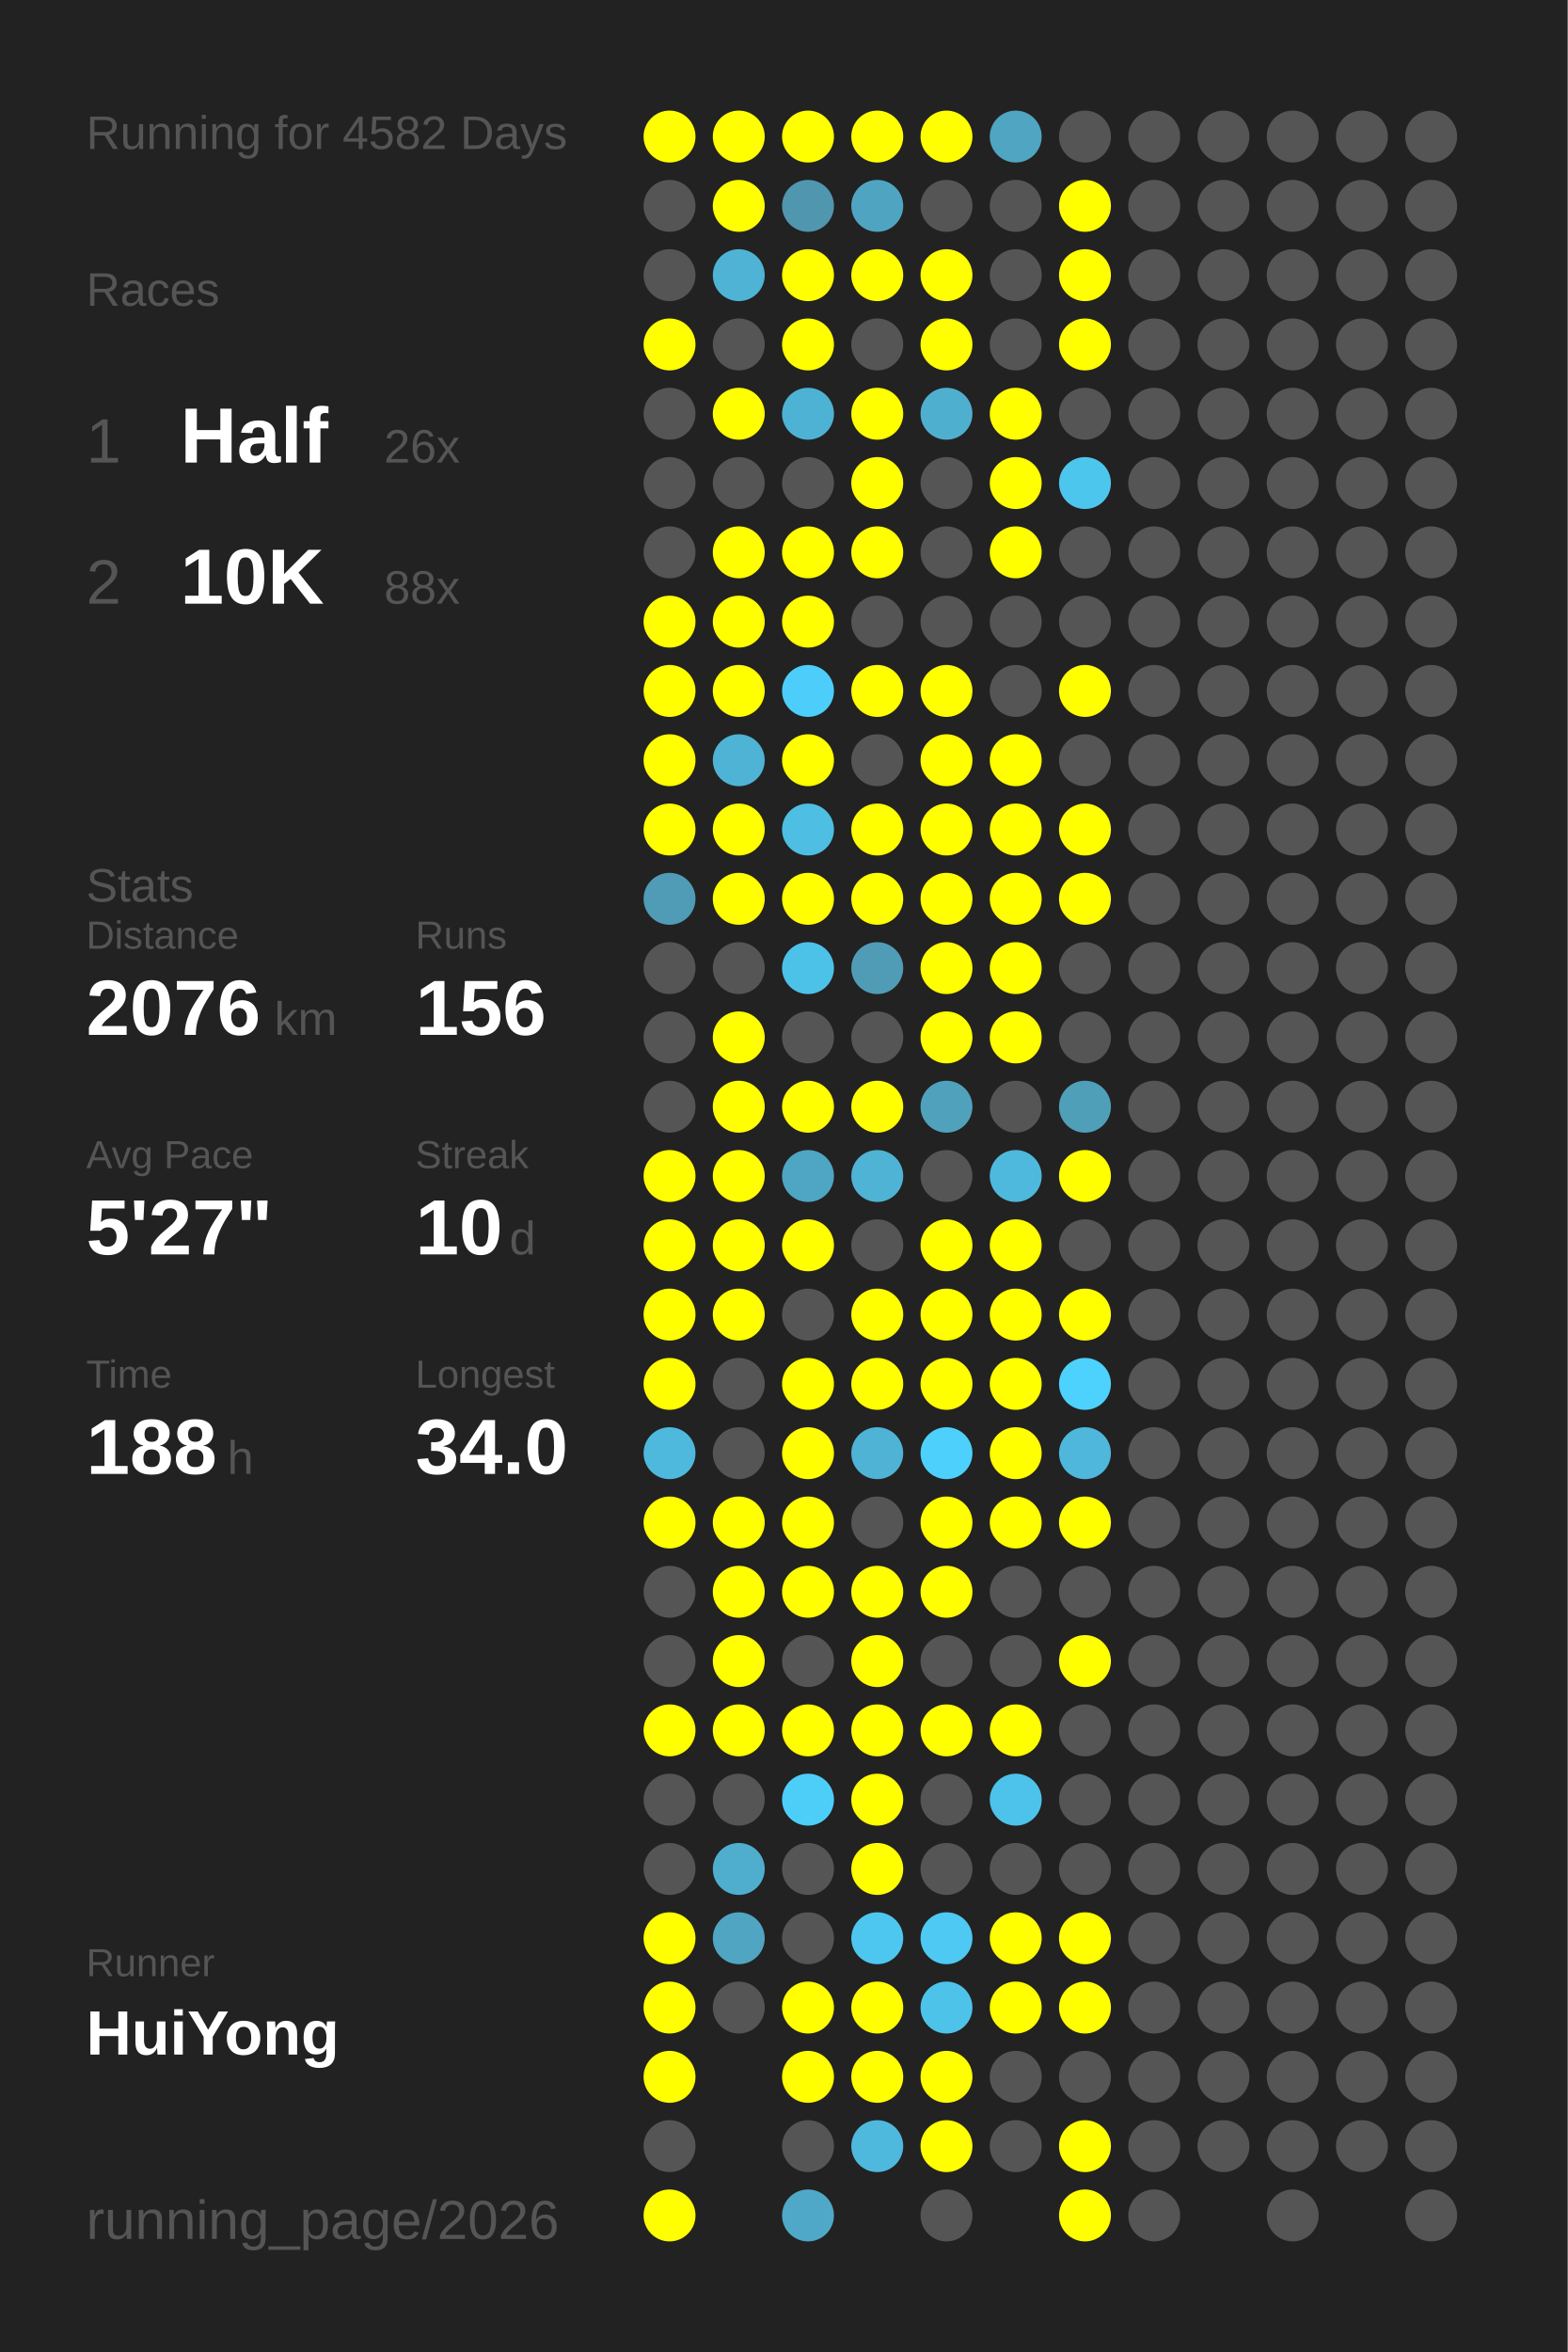
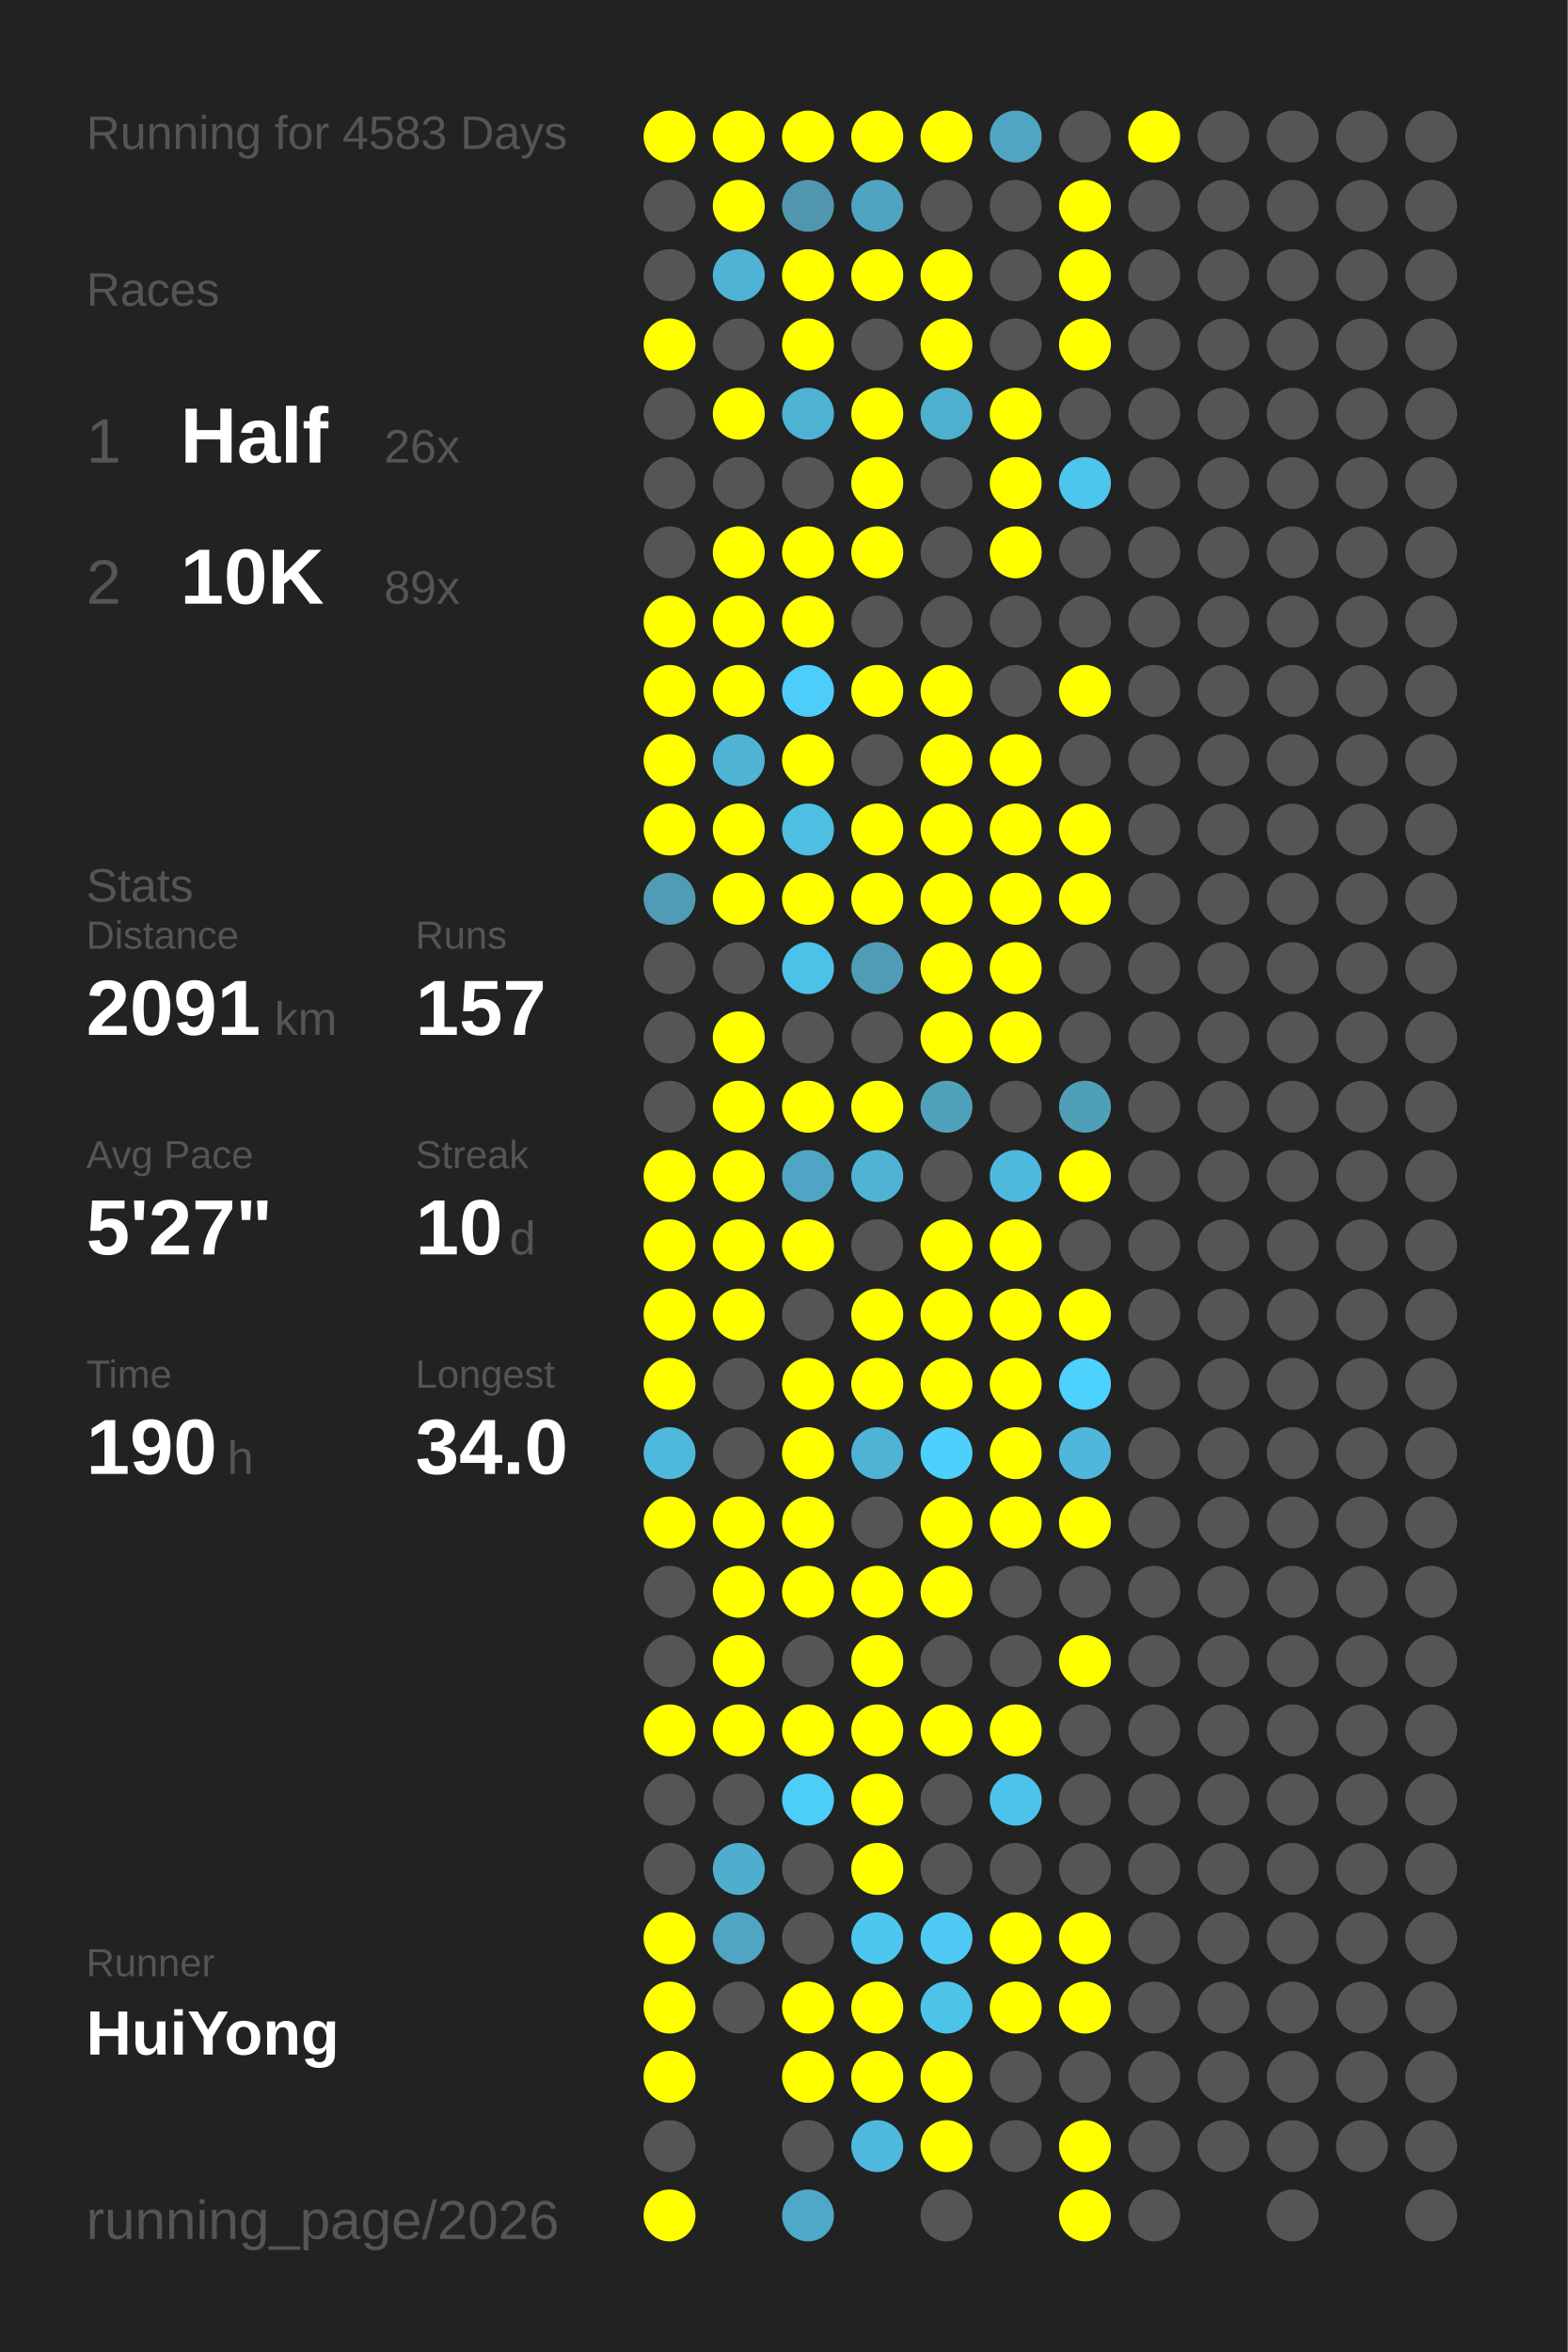
<svg xmlns="http://www.w3.org/2000/svg" baseProfile="full" height="300mm" version="1.1" viewBox="0,0,200,300" width="200mm">
  <defs />
  <rect fill="#222222" height="300" width="200" x="0" y="0" />
-   <text fill="#555555" style="font-size:6px; font-family:Arial;" x="11" y="19">Running for 4582 Days</text>
+   <text fill="#555555" style="font-size:6px; font-family:Arial;" x="11" y="19">Running for 4583 Days</text>
  <text fill="#555555" style="font-size:6px; font-family:Arial;" x="11" y="39">Races</text>
  <text fill="#555555" style="font-size:8px; font-family:Arial;" x="11" y="59">1</text>
  <text fill="#FFFFFF" style="font-size:10px; font-family:Arial; font-weight:bold;" x="23" y="59">Half</text>
  <text fill="#555555" style="font-size:6px; font-family:Arial;" x="49" y="59">26x</text>
  <text fill="#555555" style="font-size:8px; font-family:Arial;" x="11" y="77">2</text>
  <text fill="#FFFFFF" style="font-size:10px; font-family:Arial; font-weight:bold;" x="23" y="77">10K</text>
-   <text fill="#555555" style="font-size:6px; font-family:Arial;" x="49" y="77">88x</text>
+   <text fill="#555555" style="font-size:6px; font-family:Arial;" x="49" y="77">89x</text>
  <text fill="#555555" style="font-size:6px; font-family:Arial;" x="11" y="115">Stats</text>
  <text fill="#555555" style="font-size:5px; font-family:Arial;" x="11" y="121">Distance</text>
-   <text fill="#FFFFFF" style="font-size:10px; font-family:Arial; font-weight:bold;" x="11" y="132">2076</text>
+   <text fill="#FFFFFF" style="font-size:10px; font-family:Arial; font-weight:bold;" x="11" y="132">2091</text>
  <text fill="#555555" style="font-size:6px; font-family:Arial;" x="35" y="132">km</text>
  <text fill="#555555" style="font-size:5px; font-family:Arial;" x="53" y="121">Runs</text>
-   <text fill="#FFFFFF" style="font-size:10px; font-family:Arial; font-weight:bold;" x="53" y="132">156</text>
+   <text fill="#FFFFFF" style="font-size:10px; font-family:Arial; font-weight:bold;" x="53" y="132">157</text>
  <text fill="#555555" style="font-size:5px; font-family:Arial;" x="11" y="149">Avg Pace</text>
  <text fill="#FFFFFF" style="font-size:10px; font-family:Arial; font-weight:bold;" x="11" y="160">5'27"</text>
  <text fill="#555555" style="font-size:5px; font-family:Arial;" x="53" y="149">Streak</text>
  <text fill="#FFFFFF" style="font-size:10px; font-family:Arial; font-weight:bold;" x="53" y="160">10</text>
  <text fill="#555555" style="font-size:6px; font-family:Arial;" x="65" y="160">d</text>
  <text fill="#555555" style="font-size:5px; font-family:Arial;" x="11" y="177">Time</text>
-   <text fill="#FFFFFF" style="font-size:10px; font-family:Arial; font-weight:bold;" x="11" y="188">188</text>
+   <text fill="#FFFFFF" style="font-size:10px; font-family:Arial; font-weight:bold;" x="11" y="188">190</text>
  <text fill="#555555" style="font-size:6px; font-family:Arial;" x="29" y="188">h</text>
  <text fill="#555555" style="font-size:5px; font-family:Arial;" x="53" y="177">Longest</text>
  <text fill="#FFFFFF" style="font-size:10px; font-family:Arial; font-weight:bold;" x="53" y="188">34.0</text>
  <text fill="#555555" style="font-size:5px; font-family:Arial;" x="11" y="252.065">Runner</text>
  <text fill="#FFFFFF" style="font-size:8px; font-family:Arial; font-weight:bold;" x="11" y="262.065">HuiYong</text>
  <text fill="#555555" style="font-size:7px; font-family:Arial;" x="11" y="285.581">running_page/2026</text>
  <circle cx="85.417" cy="17.419" fill="#FFFF00" r="3.312" />
  <circle cx="85.417" cy="26.258" fill="#555555" r="3.312" />
  <circle cx="85.417" cy="35.097" fill="#555555" r="3.312" />
  <circle cx="85.417" cy="43.935" fill="#FFFF00" r="3.312" />
  <circle cx="85.417" cy="52.774" fill="#555555" r="3.312" />
  <circle cx="85.417" cy="61.613" fill="#555555" r="3.312" />
  <circle cx="85.417" cy="70.452" fill="#555555" r="3.312" />
  <circle cx="85.417" cy="79.29" fill="#FFFF00" r="3.312" />
  <circle cx="85.417" cy="88.129" fill="#FFFF00" r="3.312" />
  <circle cx="85.417" cy="96.968" fill="#FFFF00" r="3.312" />
  <circle cx="85.417" cy="105.806" fill="#FFFF00" r="3.312" />
  <circle cx="85.417" cy="114.645" fill="#509bb5" r="3.312" />
  <circle cx="85.417" cy="123.484" fill="#555555" r="3.312" />
  <circle cx="85.417" cy="132.323" fill="#555555" r="3.312" />
  <circle cx="85.417" cy="141.161" fill="#555555" r="3.312" />
  <circle cx="85.417" cy="150" fill="#FFFF00" r="3.312" />
  <circle cx="85.417" cy="158.839" fill="#FFFF00" r="3.312" />
  <circle cx="85.417" cy="167.677" fill="#FFFF00" r="3.312" />
  <circle cx="85.417" cy="176.516" fill="#FFFF00" r="3.312" />
  <circle cx="85.417" cy="185.355" fill="#4eb9dd" r="3.312" />
  <circle cx="85.417" cy="194.194" fill="#FFFF00" r="3.312" />
  <circle cx="85.417" cy="203.032" fill="#555555" r="3.312" />
  <circle cx="85.417" cy="211.871" fill="#555555" r="3.312" />
  <circle cx="85.417" cy="220.71" fill="#FFFF00" r="3.312" />
  <circle cx="85.417" cy="229.548" fill="#555555" r="3.312" />
  <circle cx="85.417" cy="238.387" fill="#555555" r="3.312" />
  <circle cx="85.417" cy="247.226" fill="#FFFF00" r="3.312" />
  <circle cx="85.417" cy="256.065" fill="#FFFF00" r="3.312" />
  <circle cx="85.417" cy="264.903" fill="#FFFF00" r="3.312" />
  <circle cx="85.417" cy="273.742" fill="#555555" r="3.312" />
  <circle cx="85.417" cy="282.581" fill="#FFFF00" r="3.312" />
  <circle cx="94.25" cy="17.419" fill="#FFFF00" r="3.312" />
  <circle cx="94.25" cy="26.258" fill="#FFFF00" r="3.312" />
  <circle cx="94.25" cy="35.097" fill="#4eb3d4" r="3.312" />
  <circle cx="94.25" cy="43.935" fill="#555555" r="3.312" />
  <circle cx="94.25" cy="52.774" fill="#FFFF00" r="3.312" />
  <circle cx="94.25" cy="61.613" fill="#555555" r="3.312" />
  <circle cx="94.25" cy="70.452" fill="#FFFF00" r="3.312" />
  <circle cx="94.25" cy="79.29" fill="#FFFF00" r="3.312" />
  <circle cx="94.25" cy="88.129" fill="#FFFF00" r="3.312" />
  <circle cx="94.25" cy="96.968" fill="#4eb3d4" r="3.312" />
  <circle cx="94.25" cy="105.806" fill="#FFFF00" r="3.312" />
  <circle cx="94.25" cy="114.645" fill="#FFFF00" r="3.312" />
  <circle cx="94.25" cy="123.484" fill="#555555" r="3.312" />
  <circle cx="94.25" cy="132.323" fill="#FFFF00" r="3.312" />
  <circle cx="94.25" cy="141.161" fill="#FFFF00" r="3.312" />
  <circle cx="94.25" cy="150" fill="#FFFF00" r="3.312" />
  <circle cx="94.25" cy="158.839" fill="#FFFF00" r="3.312" />
  <circle cx="94.25" cy="167.677" fill="#FFFF00" r="3.312" />
  <circle cx="94.25" cy="176.516" fill="#555555" r="3.312" />
  <circle cx="94.25" cy="185.355" fill="#555555" r="3.312" />
  <circle cx="94.25" cy="194.194" fill="#FFFF00" r="3.312" />
  <circle cx="94.25" cy="203.032" fill="#FFFF00" r="3.312" />
  <circle cx="94.25" cy="211.871" fill="#FFFF00" r="3.312" />
  <circle cx="94.25" cy="220.71" fill="#FFFF00" r="3.312" />
  <circle cx="94.25" cy="229.548" fill="#555555" r="3.312" />
  <circle cx="94.25" cy="238.387" fill="#4faece" r="3.312" />
  <circle cx="94.25" cy="247.226" fill="#4fa5c2" r="3.312" />
  <circle cx="94.25" cy="256.065" fill="#555555" r="3.312" />
  <circle cx="103.083" cy="17.419" fill="#FFFF00" r="3.312" />
  <circle cx="103.083" cy="26.258" fill="#5096ae" r="3.312" />
  <circle cx="103.083" cy="35.097" fill="#FFFF00" r="3.312" />
  <circle cx="103.083" cy="43.935" fill="#FFFF00" r="3.312" />
  <circle cx="103.083" cy="52.774" fill="#4eb2d4" r="3.312" />
  <circle cx="103.083" cy="61.613" fill="#555555" r="3.312" />
  <circle cx="103.083" cy="70.452" fill="#FFFF00" r="3.312" />
  <circle cx="103.083" cy="79.29" fill="#FFFF00" r="3.312" />
  <circle cx="103.083" cy="88.129" fill="#4dcefa" r="3.312" />
  <circle cx="103.083" cy="96.968" fill="#FFFF00" r="3.312" />
  <circle cx="103.083" cy="105.806" fill="#4ebee3" r="3.312" />
  <circle cx="103.083" cy="114.645" fill="#FFFF00" r="3.312" />
  <circle cx="103.083" cy="123.484" fill="#4dc2e9" r="3.312" />
  <circle cx="103.083" cy="132.323" fill="#555555" r="3.312" />
  <circle cx="103.083" cy="141.161" fill="#FFFF00" r="3.312" />
  <circle cx="103.083" cy="150" fill="#4fa6c4" r="3.312" />
  <circle cx="103.083" cy="158.839" fill="#FFFF00" r="3.312" />
  <circle cx="103.083" cy="167.677" fill="#555555" r="3.312" />
  <circle cx="103.083" cy="176.516" fill="#FFFF00" r="3.312" />
  <circle cx="103.083" cy="185.355" fill="#FFFF00" r="3.312" />
  <circle cx="103.083" cy="194.194" fill="#FFFF00" r="3.312" />
  <circle cx="103.083" cy="203.032" fill="#FFFF00" r="3.312" />
  <circle cx="103.083" cy="211.871" fill="#555555" r="3.312" />
  <circle cx="103.083" cy="220.71" fill="#FFFF00" r="3.312" />
  <circle cx="103.083" cy="229.548" fill="#4dcef9" r="3.312" />
  <circle cx="103.083" cy="238.387" fill="#555555" r="3.312" />
  <circle cx="103.083" cy="247.226" fill="#555555" r="3.312" />
  <circle cx="103.083" cy="256.065" fill="#FFFF00" r="3.312" />
  <circle cx="103.083" cy="264.903" fill="#FFFF00" r="3.312" />
  <circle cx="103.083" cy="273.742" fill="#555555" r="3.312" />
  <circle cx="103.083" cy="282.581" fill="#4fa8c7" r="3.312" />
  <circle cx="111.917" cy="17.419" fill="#FFFF00" r="3.312" />
  <circle cx="111.917" cy="26.258" fill="#4fa5c1" r="3.312" />
  <circle cx="111.917" cy="35.097" fill="#FFFF00" r="3.312" />
  <circle cx="111.917" cy="43.935" fill="#555555" r="3.312" />
  <circle cx="111.917" cy="52.774" fill="#FFFF00" r="3.312" />
  <circle cx="111.917" cy="61.613" fill="#FFFF00" r="3.312" />
  <circle cx="111.917" cy="70.452" fill="#FFFF00" r="3.312" />
  <circle cx="111.917" cy="79.29" fill="#555555" r="3.312" />
  <circle cx="111.917" cy="88.129" fill="#FFFF00" r="3.312" />
  <circle cx="111.917" cy="96.968" fill="#555555" r="3.312" />
  <circle cx="111.917" cy="105.806" fill="#FFFF00" r="3.312" />
  <circle cx="111.917" cy="114.645" fill="#FFFF00" r="3.312" />
  <circle cx="111.917" cy="123.484" fill="#509cb6" r="3.312" />
  <circle cx="111.917" cy="132.323" fill="#555555" r="3.312" />
  <circle cx="111.917" cy="141.161" fill="#FFFF00" r="3.312" />
  <circle cx="111.917" cy="150" fill="#4eb3d4" r="3.312" />
  <circle cx="111.917" cy="158.839" fill="#555555" r="3.312" />
  <circle cx="111.917" cy="167.677" fill="#FFFF00" r="3.312" />
  <circle cx="111.917" cy="176.516" fill="#FFFF00" r="3.312" />
  <circle cx="111.917" cy="185.355" fill="#4eb3d5" r="3.312" />
  <circle cx="111.917" cy="194.194" fill="#555555" r="3.312" />
  <circle cx="111.917" cy="203.032" fill="#FFFF00" r="3.312" />
  <circle cx="111.917" cy="211.871" fill="#FFFF00" r="3.312" />
  <circle cx="111.917" cy="220.71" fill="#FFFF00" r="3.312" />
  <circle cx="111.917" cy="229.548" fill="#FFFF00" r="3.312" />
  <circle cx="111.917" cy="238.387" fill="#FFFF00" r="3.312" />
  <circle cx="111.917" cy="247.226" fill="#4dc7f0" r="3.312" />
  <circle cx="111.917" cy="256.065" fill="#FFFF00" r="3.312" />
  <circle cx="111.917" cy="264.903" fill="#FFFF00" r="3.312" />
  <circle cx="111.917" cy="273.742" fill="#4eb9dd" r="3.312" />
  <circle cx="120.75" cy="17.419" fill="#FFFF00" r="3.312" />
  <circle cx="120.75" cy="26.258" fill="#555555" r="3.312" />
  <circle cx="120.75" cy="35.097" fill="#FFFF00" r="3.312" />
  <circle cx="120.75" cy="43.935" fill="#FFFF00" r="3.312" />
  <circle cx="120.75" cy="52.774" fill="#4fafcf" r="3.312" />
  <circle cx="120.75" cy="61.613" fill="#555555" r="3.312" />
  <circle cx="120.75" cy="70.452" fill="#555555" r="3.312" />
  <circle cx="120.75" cy="79.29" fill="#555555" r="3.312" />
  <circle cx="120.75" cy="88.129" fill="#FFFF00" r="3.312" />
  <circle cx="120.75" cy="96.968" fill="#FFFF00" r="3.312" />
  <circle cx="120.75" cy="105.806" fill="#FFFF00" r="3.312" />
  <circle cx="120.75" cy="114.645" fill="#FFFF00" r="3.312" />
  <circle cx="120.75" cy="123.484" fill="#FFFF00" r="3.312" />
  <circle cx="120.75" cy="132.323" fill="#FFFF00" r="3.312" />
  <circle cx="120.75" cy="141.161" fill="#50a1bc" r="3.312" />
  <circle cx="120.75" cy="150" fill="#555555" r="3.312" />
  <circle cx="120.75" cy="158.839" fill="#FFFF00" r="3.312" />
  <circle cx="120.75" cy="167.677" fill="#FFFF00" r="3.312" />
  <circle cx="120.75" cy="176.516" fill="#FFFF00" r="3.312" />
  <circle cx="120.75" cy="185.355" fill="#4dd0fc" r="3.312" />
  <circle cx="120.75" cy="194.194" fill="#FFFF00" r="3.312" />
  <circle cx="120.75" cy="203.032" fill="#FFFF00" r="3.312" />
  <circle cx="120.75" cy="211.871" fill="#555555" r="3.312" />
  <circle cx="120.75" cy="220.71" fill="#FFFF00" r="3.312" />
  <circle cx="120.75" cy="229.548" fill="#555555" r="3.312" />
  <circle cx="120.75" cy="238.387" fill="#555555" r="3.312" />
  <circle cx="120.75" cy="247.226" fill="#4dc9f3" r="3.312" />
  <circle cx="120.75" cy="256.065" fill="#4dc3ea" r="3.312" />
  <circle cx="120.75" cy="264.903" fill="#FFFF00" r="3.312" />
  <circle cx="120.75" cy="273.742" fill="#FFFF00" r="3.312" />
  <circle cx="120.75" cy="282.581" fill="#555555" r="3.312" />
  <circle cx="129.583" cy="17.419" fill="#4fa5c2" r="3.312" />
  <circle cx="129.583" cy="26.258" fill="#555555" r="3.312" />
  <circle cx="129.583" cy="35.097" fill="#555555" r="3.312" />
  <circle cx="129.583" cy="43.935" fill="#555555" r="3.312" />
  <circle cx="129.583" cy="52.774" fill="#FFFF00" r="3.312" />
  <circle cx="129.583" cy="61.613" fill="#FFFF00" r="3.312" />
  <circle cx="129.583" cy="70.452" fill="#FFFF00" r="3.312" />
  <circle cx="129.583" cy="79.29" fill="#555555" r="3.312" />
  <circle cx="129.583" cy="88.129" fill="#555555" r="3.312" />
  <circle cx="129.583" cy="96.968" fill="#FFFF00" r="3.312" />
  <circle cx="129.583" cy="105.806" fill="#FFFF00" r="3.312" />
  <circle cx="129.583" cy="114.645" fill="#FFFF00" r="3.312" />
  <circle cx="129.583" cy="123.484" fill="#FFFF00" r="3.312" />
  <circle cx="129.583" cy="132.323" fill="#FFFF00" r="3.312" />
  <circle cx="129.583" cy="141.161" fill="#555555" r="3.312" />
  <circle cx="129.583" cy="150" fill="#4eb9dd" r="3.312" />
  <circle cx="129.583" cy="158.839" fill="#FFFF00" r="3.312" />
  <circle cx="129.583" cy="167.677" fill="#FFFF00" r="3.312" />
  <circle cx="129.583" cy="176.516" fill="#FFFF00" r="3.312" />
  <circle cx="129.583" cy="185.355" fill="#FFFF00" r="3.312" />
  <circle cx="129.583" cy="194.194" fill="#FFFF00" r="3.312" />
  <circle cx="129.583" cy="203.032" fill="#555555" r="3.312" />
  <circle cx="129.583" cy="211.871" fill="#555555" r="3.312" />
  <circle cx="129.583" cy="220.71" fill="#FFFF00" r="3.312" />
  <circle cx="129.583" cy="229.548" fill="#4dc3eb" r="3.312" />
  <circle cx="129.583" cy="238.387" fill="#555555" r="3.312" />
  <circle cx="129.583" cy="247.226" fill="#FFFF00" r="3.312" />
  <circle cx="129.583" cy="256.065" fill="#FFFF00" r="3.312" />
  <circle cx="129.583" cy="264.903" fill="#555555" r="3.312" />
  <circle cx="129.583" cy="273.742" fill="#555555" r="3.312" />
  <circle cx="138.417" cy="17.419" fill="#555555" r="3.312" />
  <circle cx="138.417" cy="26.258" fill="#FFFF00" r="3.312" />
  <circle cx="138.417" cy="35.097" fill="#FFFF00" r="3.312" />
  <circle cx="138.417" cy="43.935" fill="#FFFF00" r="3.312" />
  <circle cx="138.417" cy="52.774" fill="#555555" r="3.312" />
  <circle cx="138.417" cy="61.613" fill="#4dc6ee" r="3.312" />
  <circle cx="138.417" cy="70.452" fill="#555555" r="3.312" />
  <circle cx="138.417" cy="79.29" fill="#555555" r="3.312" />
  <circle cx="138.417" cy="88.129" fill="#FFFF00" r="3.312" />
  <circle cx="138.417" cy="96.968" fill="#555555" r="3.312" />
  <circle cx="138.417" cy="105.806" fill="#FFFF00" r="3.312" />
  <circle cx="138.417" cy="114.645" fill="#FFFF00" r="3.312" />
  <circle cx="138.417" cy="123.484" fill="#555555" r="3.312" />
  <circle cx="138.417" cy="132.323" fill="#555555" r="3.312" />
  <circle cx="138.417" cy="141.161" fill="#509fb9" r="3.312" />
  <circle cx="138.417" cy="150" fill="#FFFF00" r="3.312" />
  <circle cx="138.417" cy="158.839" fill="#555555" r="3.312" />
  <circle cx="138.417" cy="167.677" fill="#FFFF00" r="3.312" />
  <circle cx="138.417" cy="176.516" fill="#4dd1fd" r="3.312" />
  <circle cx="138.417" cy="185.355" fill="#4eb7db" r="3.312" />
  <circle cx="138.417" cy="194.194" fill="#FFFF00" r="3.312" />
  <circle cx="138.417" cy="203.032" fill="#555555" r="3.312" />
  <circle cx="138.417" cy="211.871" fill="#FFFF00" r="3.312" />
  <circle cx="138.417" cy="220.71" fill="#555555" r="3.312" />
  <circle cx="138.417" cy="229.548" fill="#555555" r="3.312" />
  <circle cx="138.417" cy="238.387" fill="#555555" r="3.312" />
  <circle cx="138.417" cy="247.226" fill="#FFFF00" r="3.312" />
  <circle cx="138.417" cy="256.065" fill="#FFFF00" r="3.312" />
  <circle cx="138.417" cy="264.903" fill="#555555" r="3.312" />
  <circle cx="138.417" cy="273.742" fill="#FFFF00" r="3.312" />
  <circle cx="138.417" cy="282.581" fill="#FFFF00" r="3.312" />
-   <circle cx="147.25" cy="17.419" fill="#555555" r="3.312" />
+   <circle cx="147.25" cy="17.419" fill="#FFFF00" r="3.312" />
  <circle cx="147.25" cy="26.258" fill="#555555" r="3.312" />
  <circle cx="147.25" cy="35.097" fill="#555555" r="3.312" />
  <circle cx="147.25" cy="43.935" fill="#555555" r="3.312" />
  <circle cx="147.25" cy="52.774" fill="#555555" r="3.312" />
  <circle cx="147.25" cy="61.613" fill="#555555" r="3.312" />
  <circle cx="147.25" cy="70.452" fill="#555555" r="3.312" />
  <circle cx="147.25" cy="79.29" fill="#555555" r="3.312" />
  <circle cx="147.25" cy="88.129" fill="#555555" r="3.312" />
  <circle cx="147.25" cy="96.968" fill="#555555" r="3.312" />
  <circle cx="147.25" cy="105.806" fill="#555555" r="3.312" />
  <circle cx="147.25" cy="114.645" fill="#555555" r="3.312" />
  <circle cx="147.25" cy="123.484" fill="#555555" r="3.312" />
  <circle cx="147.25" cy="132.323" fill="#555555" r="3.312" />
  <circle cx="147.25" cy="141.161" fill="#555555" r="3.312" />
  <circle cx="147.25" cy="150" fill="#555555" r="3.312" />
  <circle cx="147.25" cy="158.839" fill="#555555" r="3.312" />
  <circle cx="147.25" cy="167.677" fill="#555555" r="3.312" />
  <circle cx="147.25" cy="176.516" fill="#555555" r="3.312" />
  <circle cx="147.25" cy="185.355" fill="#555555" r="3.312" />
  <circle cx="147.25" cy="194.194" fill="#555555" r="3.312" />
  <circle cx="147.25" cy="203.032" fill="#555555" r="3.312" />
  <circle cx="147.25" cy="211.871" fill="#555555" r="3.312" />
  <circle cx="147.25" cy="220.71" fill="#555555" r="3.312" />
  <circle cx="147.25" cy="229.548" fill="#555555" r="3.312" />
  <circle cx="147.25" cy="238.387" fill="#555555" r="3.312" />
  <circle cx="147.25" cy="247.226" fill="#555555" r="3.312" />
  <circle cx="147.25" cy="256.065" fill="#555555" r="3.312" />
  <circle cx="147.25" cy="264.903" fill="#555555" r="3.312" />
  <circle cx="147.25" cy="273.742" fill="#555555" r="3.312" />
  <circle cx="147.25" cy="282.581" fill="#555555" r="3.312" />
  <circle cx="156.083" cy="17.419" fill="#555555" r="3.312" />
  <circle cx="156.083" cy="26.258" fill="#555555" r="3.312" />
  <circle cx="156.083" cy="35.097" fill="#555555" r="3.312" />
  <circle cx="156.083" cy="43.935" fill="#555555" r="3.312" />
  <circle cx="156.083" cy="52.774" fill="#555555" r="3.312" />
  <circle cx="156.083" cy="61.613" fill="#555555" r="3.312" />
  <circle cx="156.083" cy="70.452" fill="#555555" r="3.312" />
  <circle cx="156.083" cy="79.29" fill="#555555" r="3.312" />
  <circle cx="156.083" cy="88.129" fill="#555555" r="3.312" />
  <circle cx="156.083" cy="96.968" fill="#555555" r="3.312" />
  <circle cx="156.083" cy="105.806" fill="#555555" r="3.312" />
  <circle cx="156.083" cy="114.645" fill="#555555" r="3.312" />
  <circle cx="156.083" cy="123.484" fill="#555555" r="3.312" />
  <circle cx="156.083" cy="132.323" fill="#555555" r="3.312" />
  <circle cx="156.083" cy="141.161" fill="#555555" r="3.312" />
  <circle cx="156.083" cy="150" fill="#555555" r="3.312" />
  <circle cx="156.083" cy="158.839" fill="#555555" r="3.312" />
  <circle cx="156.083" cy="167.677" fill="#555555" r="3.312" />
  <circle cx="156.083" cy="176.516" fill="#555555" r="3.312" />
  <circle cx="156.083" cy="185.355" fill="#555555" r="3.312" />
  <circle cx="156.083" cy="194.194" fill="#555555" r="3.312" />
  <circle cx="156.083" cy="203.032" fill="#555555" r="3.312" />
  <circle cx="156.083" cy="211.871" fill="#555555" r="3.312" />
  <circle cx="156.083" cy="220.71" fill="#555555" r="3.312" />
  <circle cx="156.083" cy="229.548" fill="#555555" r="3.312" />
  <circle cx="156.083" cy="238.387" fill="#555555" r="3.312" />
  <circle cx="156.083" cy="247.226" fill="#555555" r="3.312" />
  <circle cx="156.083" cy="256.065" fill="#555555" r="3.312" />
  <circle cx="156.083" cy="264.903" fill="#555555" r="3.312" />
  <circle cx="156.083" cy="273.742" fill="#555555" r="3.312" />
  <circle cx="164.917" cy="17.419" fill="#555555" r="3.312" />
  <circle cx="164.917" cy="26.258" fill="#555555" r="3.312" />
  <circle cx="164.917" cy="35.097" fill="#555555" r="3.312" />
  <circle cx="164.917" cy="43.935" fill="#555555" r="3.312" />
  <circle cx="164.917" cy="52.774" fill="#555555" r="3.312" />
  <circle cx="164.917" cy="61.613" fill="#555555" r="3.312" />
  <circle cx="164.917" cy="70.452" fill="#555555" r="3.312" />
  <circle cx="164.917" cy="79.29" fill="#555555" r="3.312" />
  <circle cx="164.917" cy="88.129" fill="#555555" r="3.312" />
  <circle cx="164.917" cy="96.968" fill="#555555" r="3.312" />
  <circle cx="164.917" cy="105.806" fill="#555555" r="3.312" />
  <circle cx="164.917" cy="114.645" fill="#555555" r="3.312" />
  <circle cx="164.917" cy="123.484" fill="#555555" r="3.312" />
  <circle cx="164.917" cy="132.323" fill="#555555" r="3.312" />
  <circle cx="164.917" cy="141.161" fill="#555555" r="3.312" />
  <circle cx="164.917" cy="150" fill="#555555" r="3.312" />
  <circle cx="164.917" cy="158.839" fill="#555555" r="3.312" />
  <circle cx="164.917" cy="167.677" fill="#555555" r="3.312" />
  <circle cx="164.917" cy="176.516" fill="#555555" r="3.312" />
  <circle cx="164.917" cy="185.355" fill="#555555" r="3.312" />
  <circle cx="164.917" cy="194.194" fill="#555555" r="3.312" />
  <circle cx="164.917" cy="203.032" fill="#555555" r="3.312" />
  <circle cx="164.917" cy="211.871" fill="#555555" r="3.312" />
  <circle cx="164.917" cy="220.71" fill="#555555" r="3.312" />
  <circle cx="164.917" cy="229.548" fill="#555555" r="3.312" />
  <circle cx="164.917" cy="238.387" fill="#555555" r="3.312" />
  <circle cx="164.917" cy="247.226" fill="#555555" r="3.312" />
  <circle cx="164.917" cy="256.065" fill="#555555" r="3.312" />
  <circle cx="164.917" cy="264.903" fill="#555555" r="3.312" />
  <circle cx="164.917" cy="273.742" fill="#555555" r="3.312" />
  <circle cx="164.917" cy="282.581" fill="#555555" r="3.312" />
  <circle cx="173.75" cy="17.419" fill="#555555" r="3.312" />
  <circle cx="173.75" cy="26.258" fill="#555555" r="3.312" />
  <circle cx="173.75" cy="35.097" fill="#555555" r="3.312" />
  <circle cx="173.75" cy="43.935" fill="#555555" r="3.312" />
  <circle cx="173.75" cy="52.774" fill="#555555" r="3.312" />
  <circle cx="173.75" cy="61.613" fill="#555555" r="3.312" />
  <circle cx="173.75" cy="70.452" fill="#555555" r="3.312" />
  <circle cx="173.75" cy="79.29" fill="#555555" r="3.312" />
  <circle cx="173.75" cy="88.129" fill="#555555" r="3.312" />
  <circle cx="173.75" cy="96.968" fill="#555555" r="3.312" />
  <circle cx="173.75" cy="105.806" fill="#555555" r="3.312" />
  <circle cx="173.75" cy="114.645" fill="#555555" r="3.312" />
  <circle cx="173.75" cy="123.484" fill="#555555" r="3.312" />
  <circle cx="173.75" cy="132.323" fill="#555555" r="3.312" />
  <circle cx="173.75" cy="141.161" fill="#555555" r="3.312" />
  <circle cx="173.75" cy="150" fill="#555555" r="3.312" />
  <circle cx="173.75" cy="158.839" fill="#555555" r="3.312" />
  <circle cx="173.75" cy="167.677" fill="#555555" r="3.312" />
  <circle cx="173.75" cy="176.516" fill="#555555" r="3.312" />
  <circle cx="173.75" cy="185.355" fill="#555555" r="3.312" />
  <circle cx="173.75" cy="194.194" fill="#555555" r="3.312" />
  <circle cx="173.75" cy="203.032" fill="#555555" r="3.312" />
  <circle cx="173.75" cy="211.871" fill="#555555" r="3.312" />
  <circle cx="173.75" cy="220.71" fill="#555555" r="3.312" />
  <circle cx="173.75" cy="229.548" fill="#555555" r="3.312" />
  <circle cx="173.75" cy="238.387" fill="#555555" r="3.312" />
  <circle cx="173.75" cy="247.226" fill="#555555" r="3.312" />
  <circle cx="173.75" cy="256.065" fill="#555555" r="3.312" />
  <circle cx="173.75" cy="264.903" fill="#555555" r="3.312" />
  <circle cx="173.75" cy="273.742" fill="#555555" r="3.312" />
  <circle cx="182.583" cy="17.419" fill="#555555" r="3.312" />
  <circle cx="182.583" cy="26.258" fill="#555555" r="3.312" />
  <circle cx="182.583" cy="35.097" fill="#555555" r="3.312" />
  <circle cx="182.583" cy="43.935" fill="#555555" r="3.312" />
  <circle cx="182.583" cy="52.774" fill="#555555" r="3.312" />
  <circle cx="182.583" cy="61.613" fill="#555555" r="3.312" />
  <circle cx="182.583" cy="70.452" fill="#555555" r="3.312" />
  <circle cx="182.583" cy="79.29" fill="#555555" r="3.312" />
  <circle cx="182.583" cy="88.129" fill="#555555" r="3.312" />
  <circle cx="182.583" cy="96.968" fill="#555555" r="3.312" />
  <circle cx="182.583" cy="105.806" fill="#555555" r="3.312" />
  <circle cx="182.583" cy="114.645" fill="#555555" r="3.312" />
  <circle cx="182.583" cy="123.484" fill="#555555" r="3.312" />
  <circle cx="182.583" cy="132.323" fill="#555555" r="3.312" />
  <circle cx="182.583" cy="141.161" fill="#555555" r="3.312" />
  <circle cx="182.583" cy="150" fill="#555555" r="3.312" />
  <circle cx="182.583" cy="158.839" fill="#555555" r="3.312" />
  <circle cx="182.583" cy="167.677" fill="#555555" r="3.312" />
  <circle cx="182.583" cy="176.516" fill="#555555" r="3.312" />
  <circle cx="182.583" cy="185.355" fill="#555555" r="3.312" />
  <circle cx="182.583" cy="194.194" fill="#555555" r="3.312" />
  <circle cx="182.583" cy="203.032" fill="#555555" r="3.312" />
  <circle cx="182.583" cy="211.871" fill="#555555" r="3.312" />
  <circle cx="182.583" cy="220.71" fill="#555555" r="3.312" />
  <circle cx="182.583" cy="229.548" fill="#555555" r="3.312" />
  <circle cx="182.583" cy="238.387" fill="#555555" r="3.312" />
  <circle cx="182.583" cy="247.226" fill="#555555" r="3.312" />
  <circle cx="182.583" cy="256.065" fill="#555555" r="3.312" />
  <circle cx="182.583" cy="264.903" fill="#555555" r="3.312" />
  <circle cx="182.583" cy="273.742" fill="#555555" r="3.312" />
  <circle cx="182.583" cy="282.581" fill="#555555" r="3.312" />
</svg>
